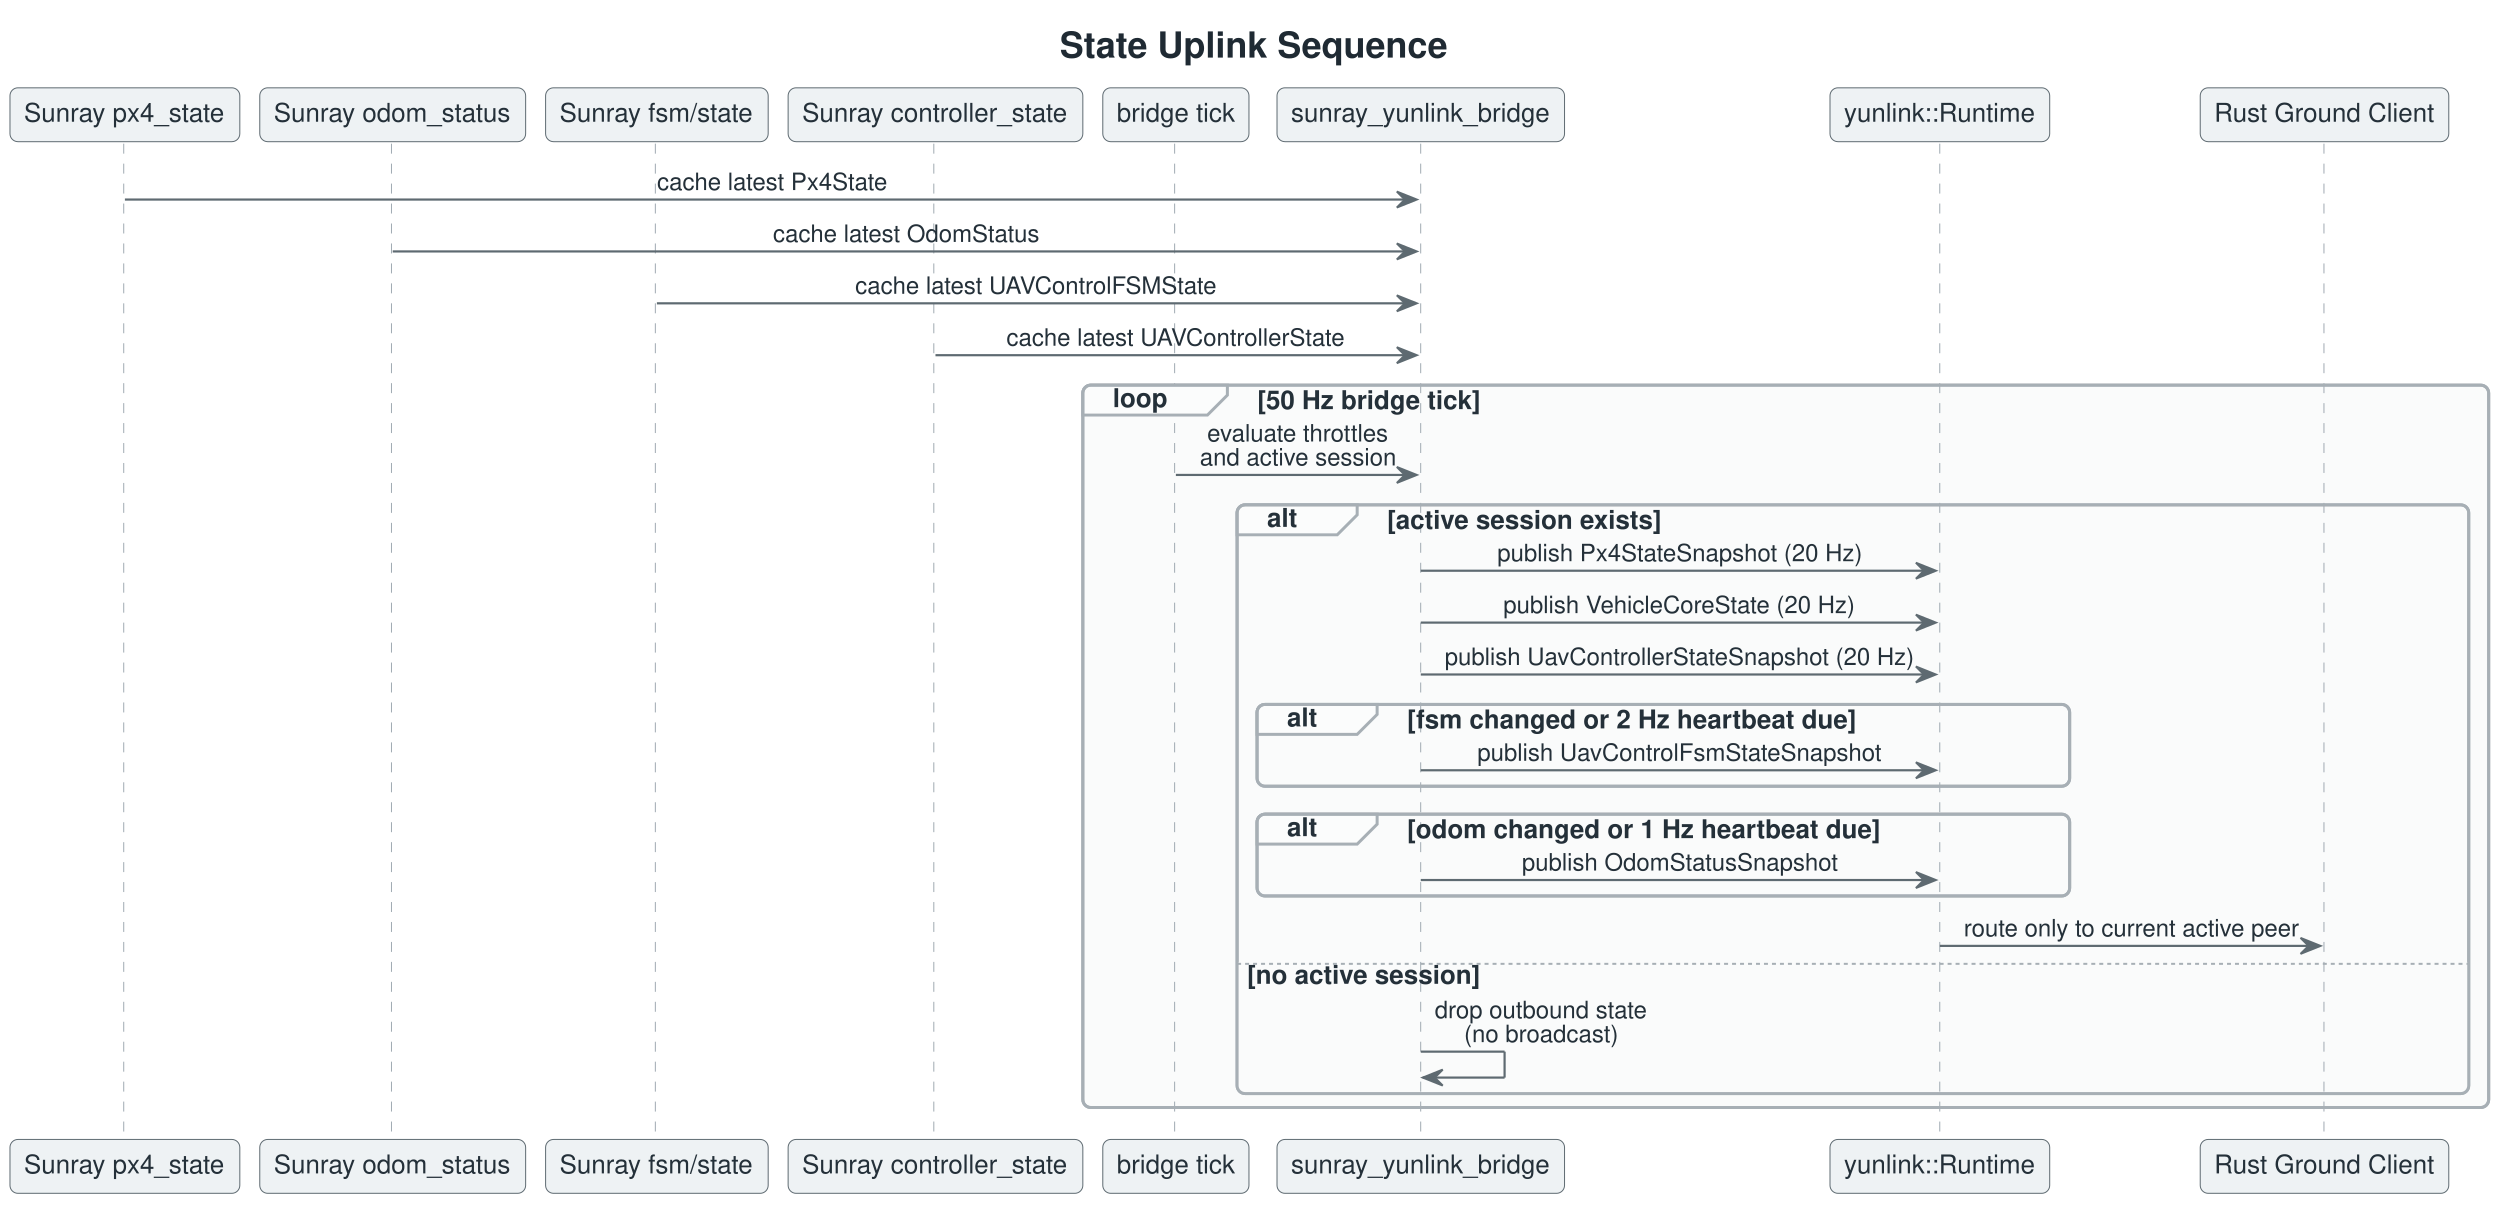
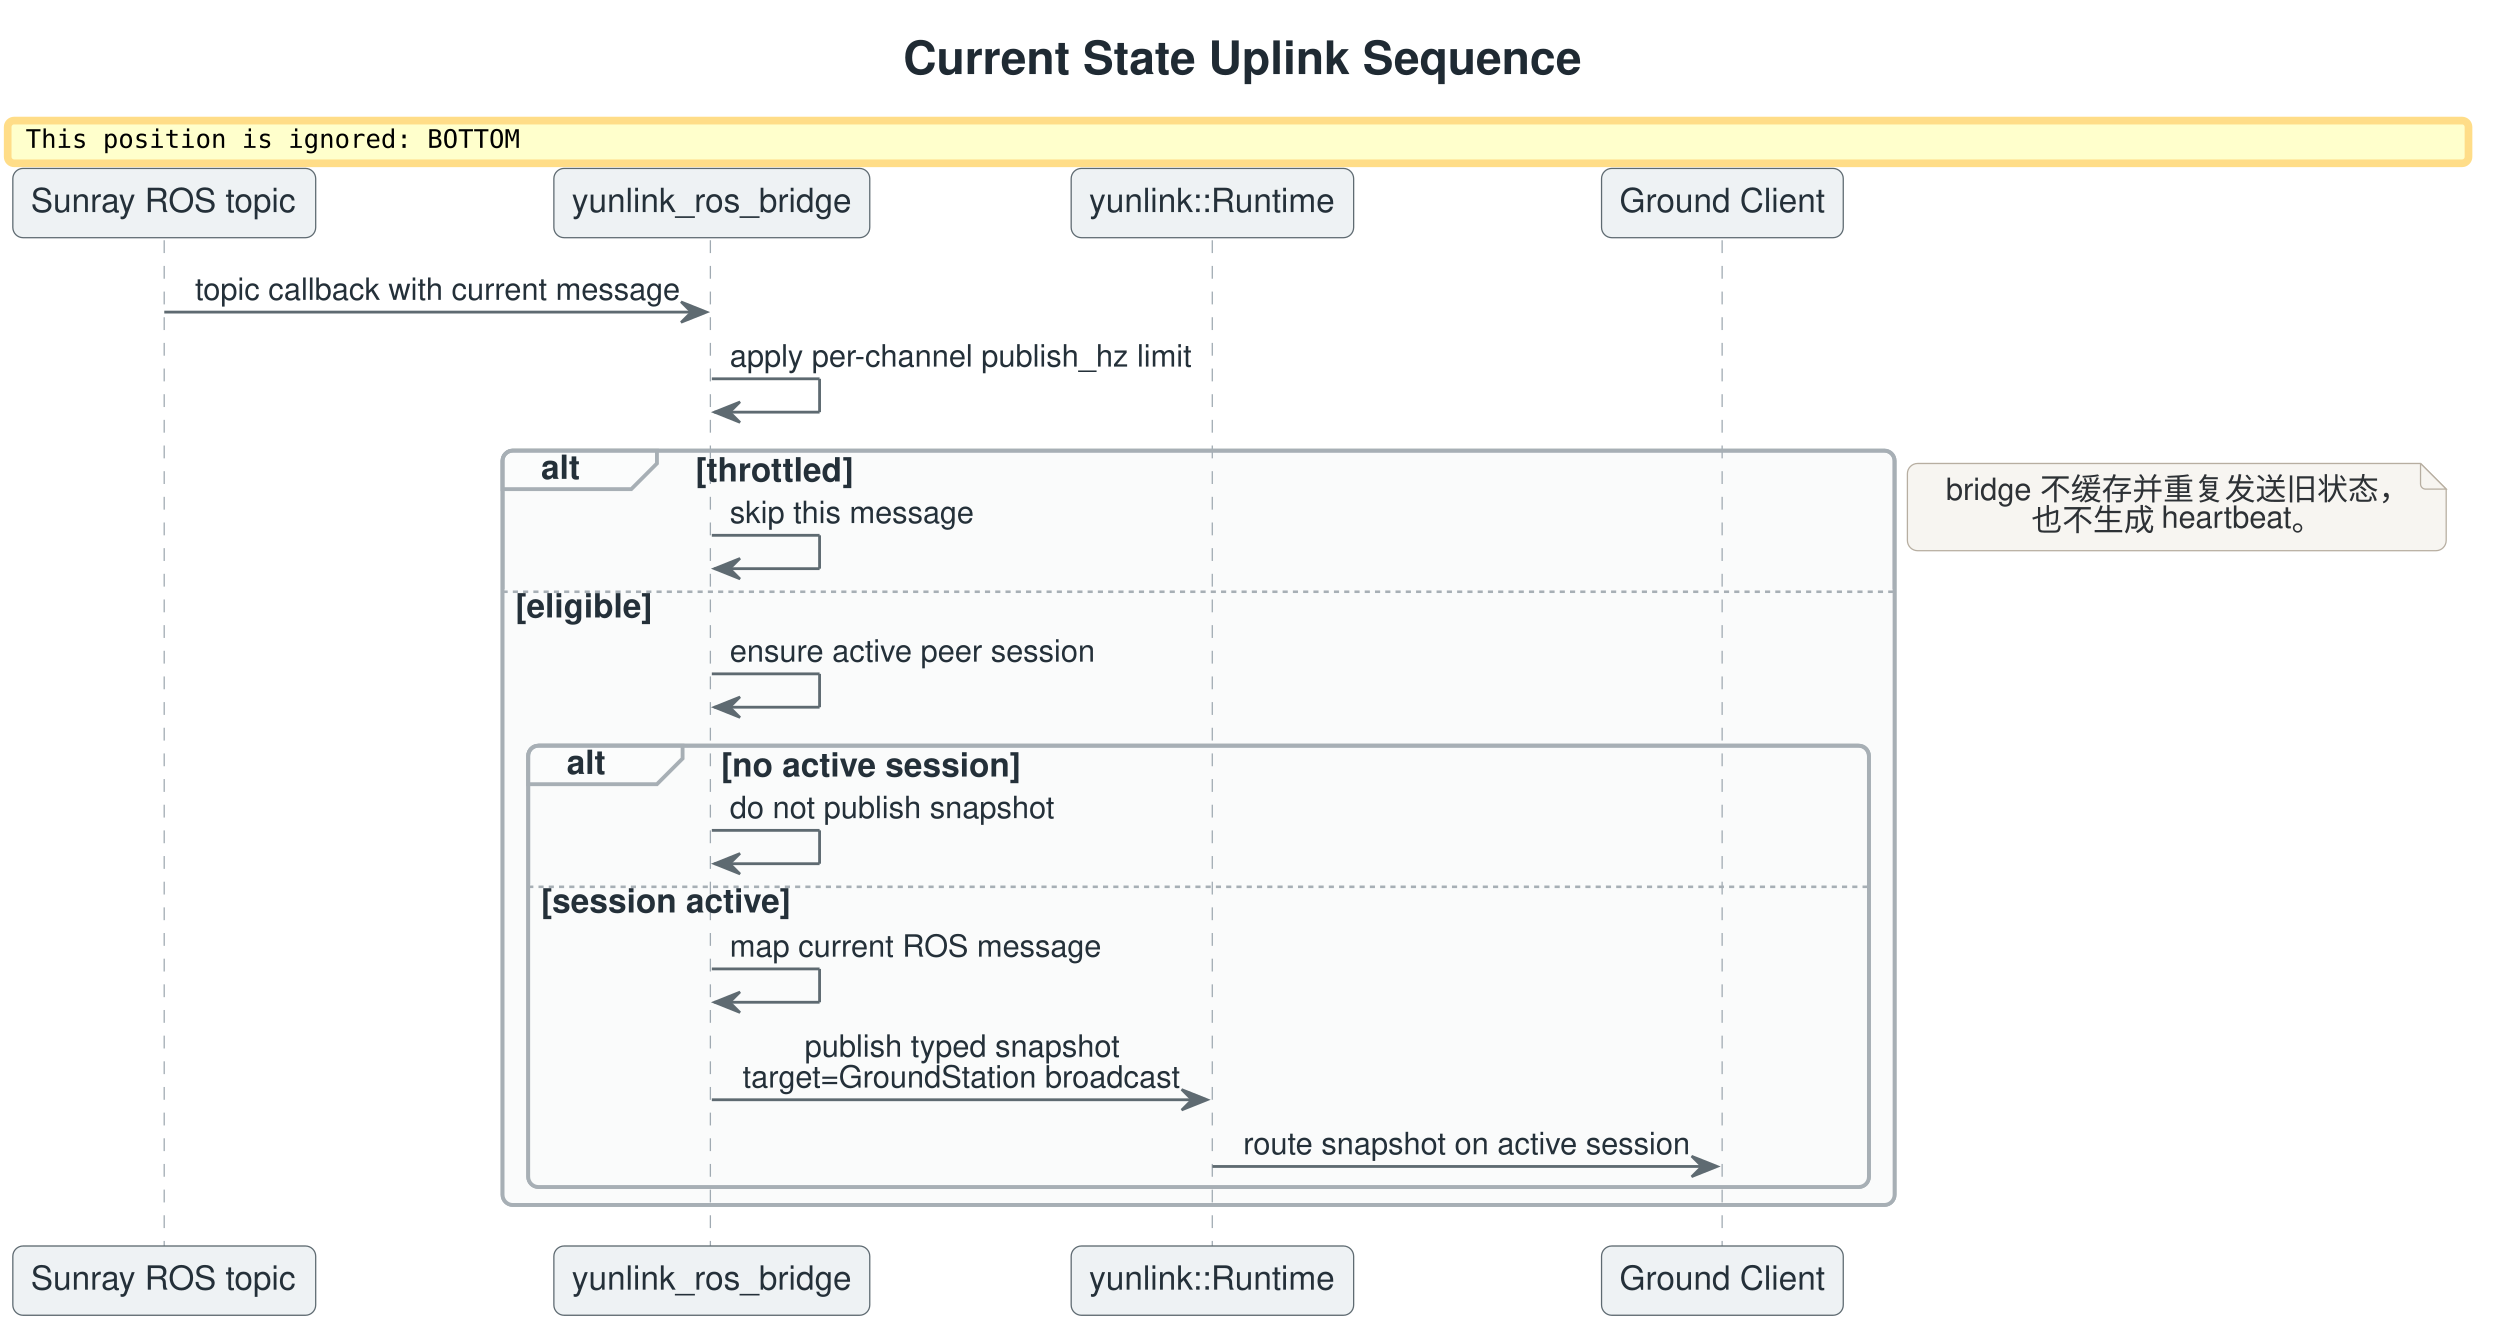
- <svg xmlns="http://www.w3.org/2000/svg" contentStyleType="text/css" data-diagram-type="SEQUENCE" height="880.833px" preserveAspectRatio="none" style="width:1827px;height:880px;background:#FFFFFF;" version="1.1" viewBox="0 0 1827 880" width="1827.292px" zoomAndPan="magnify">
+ <svg xmlns="http://www.w3.org/2000/svg" contentStyleType="text/css" data-diagram-type="SEQUENCE" height="758.333px" preserveAspectRatio="none" style="width:1421px;height:758px;background:#FFFFFF;" version="1.1" viewBox="0 0 1421 758" width="1421.875px" zoomAndPan="magnify">
  <defs />
  <g>
-     <text fill="#1F2A33" font-family="'Helvetica'" font-size="26.25" font-weight="bold" lengthAdjust="spacing" textLength="282.995" x="774.431" y="42.088">State Uplink Sequence</text>
-     <rect fill="#FAFBFB" height="527.917" rx="5.833" ry="5.833" style="stroke:#A7AFB5;stroke-width:2.188;" width="1027.398" x="791.335" y="281.458" />
-     <rect fill="#FAFBFB" height="430.208" rx="5.833" ry="5.833" style="stroke:#A7AFB5;stroke-width:2.188;" width="900.074" x="904.075" y="368.958" />
-     <rect fill="#FAFBFB" height="59.792" rx="5.833" ry="5.833" style="stroke:#A7AFB5;stroke-width:2.188;" width="593.849" x="918.659" y="514.792" />
-     <rect fill="#FAFBFB" height="59.792" rx="5.833" ry="5.833" style="stroke:#A7AFB5;stroke-width:2.188;" width="593.849" x="918.659" y="595" />
-     <path d="M904.075,702.917 L1804.149,702.917 L1804.149,793.333 A5.833,5.833 0 0 1 1798.316,799.167 L909.909,799.167 A5.833,5.833 0 0 1 904.075,793.333 L904.075,702.917" fill="#FAFBFB" style="stroke:none;stroke-width:1.458;" />
-     <g class="participant-lifeline" data-entity-uid="part1" data-qualified-name="PX4" id="part1-lifeline">
+     <g class="title" data-source-line="2">
+       <text fill="#1F2A33" font-family="'Helvetica'" font-size="26.25" font-weight="700" lengthAdjust="spacing" textLength="385.085" x="513.377" y="42.088">Current State Uplink Sequence</text>
+     </g>
+     <rect fill="#FFFFCC" height="24.268" rx="3.646" ry="3.646" style="stroke:#FFDD88;stroke-width:4.375;" width="1398.715" x="4.375" y="68.542" />
+     <text fill="#000000" font-family="monospace" font-size="14.583" lengthAdjust="spacing" textLength="280.957" x="14.583" y="84.059">This position is ignored: BOTTOM</text>
+     <rect fill="#FAFBFB" height="428.75" rx="5.833" ry="5.833" style="stroke:#A7AFB5;stroke-width:2.188;" width="791.22" x="285.654" y="256.143" />
+     <path d="M285.654,334.893 L1076.873,334.893 L1076.873,679.059 A5.833,5.833 0 0 1 1071.04,684.893 L291.487,684.893 A5.833,5.833 0 0 1 285.654,679.059 L285.654,334.893" fill="#FAFBFB" style="stroke:none;stroke-width:1.458;" />
+     <rect fill="#FAFBFB" height="250.833" rx="5.833" ry="5.833" style="stroke:#A7AFB5;stroke-width:2.188;" width="762.053" x="300.237" y="423.851" />
+     <path d="M300.237,502.601 L1062.29,502.601 L1062.29,668.851 A5.833,5.833 0 0 1 1056.457,674.684 L306.071,674.684 A5.833,5.833 0 0 1 300.237,668.851 L300.237,502.601" fill="#FAFBFB" style="stroke:none;stroke-width:1.458;" />
+     <g class="participant-lifeline" data-entity-uid="part1" data-qualified-name="ROS" data-source-line="4" id="part1-lifeline">
      <g>
-         <rect fill="#000000" fill-opacity="0" height="729.167" width="11.667" x="85.44" y="105" />
-         <line style="stroke:#A0AAB2;stroke-width:0.729;stroke-dasharray:7.292,7.292;" x1="90.417" x2="90.417" y1="105" y2="834.167" />
+         <rect fill="#000000" fill-opacity="0" height="573.125" width="11.667" x="87.532" y="136.559" />
+         <line style="stroke:#A0AAB2;stroke-width:0.729;stroke-dasharray:7.292,7.292;" x1="93.333" x2="93.333" y1="136.559" y2="709.684" />
      </g>
    </g>
-     <g class="participant-lifeline" data-entity-uid="part2" data-qualified-name="ODOM" id="part2-lifeline">
+     <g class="participant-lifeline" data-entity-uid="part2" data-qualified-name="BRIDGE" data-source-line="5" id="part2-lifeline">
      <g>
-         <rect fill="#000000" fill-opacity="0" height="729.167" width="11.667" x="281.156" y="105" />
-         <line style="stroke:#A0AAB2;stroke-width:0.729;stroke-dasharray:7.292,7.292;" x1="286.089" x2="286.089" y1="105" y2="834.167" />
+         <rect fill="#000000" fill-opacity="0" height="573.125" width="11.667" x="398.764" y="136.559" />
+         <line style="stroke:#A0AAB2;stroke-width:0.729;stroke-dasharray:7.292,7.292;" x1="403.779" x2="403.779" y1="136.559" y2="709.684" />
      </g>
    </g>
-     <g class="participant-lifeline" data-entity-uid="part3" data-qualified-name="FSM" id="part3-lifeline">
+     <g class="participant-lifeline" data-entity-uid="part3" data-qualified-name="RT" data-source-line="6" id="part3-lifeline">
      <g>
-         <rect fill="#000000" fill-opacity="0" height="729.167" width="11.667" x="474.219" y="105" />
-         <line style="stroke:#A0AAB2;stroke-width:0.729;stroke-dasharray:7.292,7.292;" x1="478.931" x2="478.931" y1="105" y2="834.167" />
+         <rect fill="#000000" fill-opacity="0" height="573.125" width="11.667" x="683.301" y="136.559" />
+         <line style="stroke:#A0AAB2;stroke-width:0.729;stroke-dasharray:7.292,7.292;" x1="689.064" x2="689.064" y1="136.559" y2="709.684" />
      </g>
    </g>
-     <g class="participant-lifeline" data-entity-uid="part4" data-qualified-name="CTRL" id="part4-lifeline">
+     <g class="participant-lifeline" data-entity-uid="part4" data-qualified-name="GROUND" data-source-line="7" id="part4-lifeline">
      <g>
-         <rect fill="#000000" fill-opacity="0" height="729.167" width="11.667" x="677.817" y="105" />
-         <line style="stroke:#A0AAB2;stroke-width:0.729;stroke-dasharray:7.292,7.292;" x1="682.424" x2="682.424" y1="105" y2="834.167" />
+         <rect fill="#000000" fill-opacity="0" height="573.125" width="11.667" x="973.179" y="136.559" />
+         <line style="stroke:#A0AAB2;stroke-width:0.729;stroke-dasharray:7.292,7.292;" x1="978.86" x2="978.86" y1="136.559" y2="709.684" />
      </g>
    </g>
-     <g class="participant-lifeline" data-entity-uid="part5" data-qualified-name="TICK" id="part5-lifeline">
-       <g>
-         <rect fill="#000000" fill-opacity="0" height="729.167" width="11.667" x="853.495" y="105" />
-         <line style="stroke:#A0AAB2;stroke-width:0.729;stroke-dasharray:7.292,7.292;" x1="858.418" x2="858.418" y1="105" y2="834.167" />
-       </g>
+     <g class="participant participant-head" data-entity-uid="part1" data-qualified-name="ROS" data-source-line="4" id="part1-head">
+       <rect fill="#EEF2F4" height="39.375" rx="5.833" ry="5.833" style="stroke:#5E6A71;stroke-width:0.729;" width="172.148" x="7.292" y="95.726" />
+       <text fill="#243039" font-family="'Helvetica'" font-size="18.958" lengthAdjust="spacing" textLength="151.732" x="17.5" y="120.532">Sunray ROS topic</text>
    </g>
-     <g class="participant-lifeline" data-entity-uid="part6" data-qualified-name="BRIDGE" id="part6-lifeline">
-       <g>
-         <rect fill="#000000" fill-opacity="0" height="729.167" width="11.667" x="1032.469" y="105" />
-         <line style="stroke:#A0AAB2;stroke-width:0.729;stroke-dasharray:7.292,7.292;" x1="1038.242" x2="1038.242" y1="105" y2="834.167" />
-       </g>
+     <g class="participant participant-tail" data-entity-uid="part1" data-qualified-name="ROS" data-source-line="4" id="part1-tail">
+       <rect fill="#EEF2F4" height="39.375" rx="5.833" ry="5.833" style="stroke:#5E6A71;stroke-width:0.729;" width="172.148" x="7.292" y="708.226" />
+       <text fill="#243039" font-family="'Helvetica'" font-size="18.958" lengthAdjust="spacing" textLength="151.732" x="17.5" y="733.033">Sunray ROS topic</text>
    </g>
-     <g class="participant-lifeline" data-entity-uid="part7" data-qualified-name="RT" id="part7-lifeline">
-       <g>
-         <rect fill="#000000" fill-opacity="0" height="729.167" width="11.667" x="1411.812" y="105" />
-         <line style="stroke:#A0AAB2;stroke-width:0.729;stroke-dasharray:7.292,7.292;" x1="1417.574" x2="1417.574" y1="105" y2="834.167" />
-       </g>
+     <g class="participant participant-head" data-entity-uid="part2" data-qualified-name="BRIDGE" data-source-line="5" id="part2-head">
+       <rect fill="#EEF2F4" height="39.375" rx="5.833" ry="5.833" style="stroke:#5E6A71;stroke-width:0.729;" width="179.554" x="314.821" y="95.726" />
+       <text fill="#243039" font-family="'Helvetica'" font-size="18.958" lengthAdjust="spacing" textLength="159.137" x="325.029" y="120.532">yunlink_ros_bridge</text>
    </g>
-     <g class="participant-lifeline" data-entity-uid="part8" data-qualified-name="GROUND" id="part8-lifeline">
-       <g>
-         <rect fill="#000000" fill-opacity="0" height="729.167" width="11.667" x="1692.914" y="105" />
-         <line style="stroke:#A0AAB2;stroke-width:0.729;stroke-dasharray:7.292,7.292;" x1="1698.346" x2="1698.346" y1="105" y2="834.167" />
-       </g>
+     <g class="participant participant-tail" data-entity-uid="part2" data-qualified-name="BRIDGE" data-source-line="5" id="part2-tail">
+       <rect fill="#EEF2F4" height="39.375" rx="5.833" ry="5.833" style="stroke:#5E6A71;stroke-width:0.729;" width="179.554" x="314.821" y="708.226" />
+       <text fill="#243039" font-family="'Helvetica'" font-size="18.958" lengthAdjust="spacing" textLength="159.137" x="325.029" y="733.033">yunlink_ros_bridge</text>
    </g>
-     <g class="participant participant-head" data-entity-uid="part1" data-qualified-name="PX4" id="part1-head">
-       <rect fill="#EEF2F4" height="39.375" rx="5.833" ry="5.833" style="stroke:#5E6A71;stroke-width:0.729;" width="167.964" x="7.292" y="64.167" />
-       <text fill="#243039" font-family="'Helvetica'" font-size="18.958" lengthAdjust="spacing" textLength="147.547" x="17.5" y="88.973">Sunray px4_state</text>
+     <g class="participant participant-head" data-entity-uid="part3" data-qualified-name="RT" data-source-line="6" id="part3-head">
+       <rect fill="#EEF2F4" height="39.375" rx="5.833" ry="5.833" style="stroke:#5E6A71;stroke-width:0.729;" width="160.558" x="608.856" y="95.726" />
+       <text fill="#243039" font-family="'Helvetica'" font-size="18.958" lengthAdjust="spacing" textLength="140.142" x="619.064" y="120.532">yunlink::Runtime</text>
    </g>
-     <g class="participant participant-tail" data-entity-uid="part1" data-qualified-name="PX4" id="part1-tail">
-       <rect fill="#EEF2F4" height="39.375" rx="5.833" ry="5.833" style="stroke:#5E6A71;stroke-width:0.729;" width="167.964" x="7.292" y="832.708" />
-       <text fill="#243039" font-family="'Helvetica'" font-size="18.958" lengthAdjust="spacing" textLength="147.547" x="17.5" y="857.515">Sunray px4_state</text>
+     <g class="participant participant-tail" data-entity-uid="part3" data-qualified-name="RT" data-source-line="6" id="part3-tail">
+       <rect fill="#EEF2F4" height="39.375" rx="5.833" ry="5.833" style="stroke:#5E6A71;stroke-width:0.729;" width="160.558" x="608.856" y="708.226" />
+       <text fill="#243039" font-family="'Helvetica'" font-size="18.958" lengthAdjust="spacing" textLength="140.142" x="619.064" y="733.033">yunlink::Runtime</text>
    </g>
-     <g class="participant participant-head" data-entity-uid="part2" data-qualified-name="ODOM" id="part2-head">
-       <rect fill="#EEF2F4" height="39.375" rx="5.833" ry="5.833" style="stroke:#5E6A71;stroke-width:0.729;" width="194.3" x="189.839" y="64.167" />
-       <text fill="#243039" font-family="'Helvetica'" font-size="18.958" lengthAdjust="spacing" textLength="173.883" x="200.047" y="88.973">Sunray odom_status</text>
+     <g class="participant participant-head" data-entity-uid="part4" data-qualified-name="GROUND" data-source-line="7" id="part4-head">
+       <rect fill="#EEF2F4" height="39.375" rx="5.833" ry="5.833" style="stroke:#5E6A71;stroke-width:0.729;" width="137.388" x="910.319" y="95.726" />
+       <text fill="#243039" font-family="'Helvetica'" font-size="18.958" lengthAdjust="spacing" textLength="116.971" x="920.527" y="120.532">Ground Client</text>
    </g>
-     <g class="participant participant-tail" data-entity-uid="part2" data-qualified-name="ODOM" id="part2-tail">
-       <rect fill="#EEF2F4" height="39.375" rx="5.833" ry="5.833" style="stroke:#5E6A71;stroke-width:0.729;" width="194.3" x="189.839" y="832.708" />
-       <text fill="#243039" font-family="'Helvetica'" font-size="18.958" lengthAdjust="spacing" textLength="173.883" x="200.047" y="857.515">Sunray odom_status</text>
+     <g class="participant participant-tail" data-entity-uid="part4" data-qualified-name="GROUND" data-source-line="7" id="part4-tail">
+       <rect fill="#EEF2F4" height="39.375" rx="5.833" ry="5.833" style="stroke:#5E6A71;stroke-width:0.729;" width="137.388" x="910.319" y="708.226" />
+       <text fill="#243039" font-family="'Helvetica'" font-size="18.958" lengthAdjust="spacing" textLength="116.971" x="920.527" y="733.033">Ground Client</text>
    </g>
-     <g class="participant participant-head" data-entity-uid="part3" data-qualified-name="FSM" id="part3-head">
-       <rect fill="#EEF2F4" height="39.375" rx="5.833" ry="5.833" style="stroke:#5E6A71;stroke-width:0.729;" width="162.66" x="398.722" y="64.167" />
-       <text fill="#243039" font-family="'Helvetica'" font-size="18.958" lengthAdjust="spacing" textLength="142.243" x="408.931" y="88.973">Sunray fsm/state</text>
+     <g class="message" data-entity-1="part1" data-entity-2="part2" data-source-line="9" id="msg1">
+       <polygon fill="#5E6A71" points="387.097,171.559,401.681,177.393,387.097,183.226,392.931,177.393" style="stroke:#5E6A71;stroke-width:1.458;" />
+       <line style="stroke:#5E6A71;stroke-width:1.604;" x1="93.366" x2="395.847" y1="177.393" y2="177.393" />
+       <text fill="#243039" font-family="'Helvetica'" font-size="17.5" lengthAdjust="spacing" textLength="276.232" x="110.866" y="170.451">topic callback with current message</text>
    </g>
-     <g class="participant participant-tail" data-entity-uid="part3" data-qualified-name="FSM" id="part3-tail">
-       <rect fill="#EEF2F4" height="39.375" rx="5.833" ry="5.833" style="stroke:#5E6A71;stroke-width:0.729;" width="162.66" x="398.722" y="832.708" />
-       <text fill="#243039" font-family="'Helvetica'" font-size="18.958" lengthAdjust="spacing" textLength="142.243" x="408.931" y="857.515">Sunray fsm/state</text>
+     <g class="message" data-entity-1="part2" data-entity-2="part2" data-source-line="10" id="msg2">
+       <line style="stroke:#5E6A71;stroke-width:1.604;" x1="404.597" x2="465.847" y1="215.309" y2="215.309" />
+       <line style="stroke:#5E6A71;stroke-width:1.604;" x1="465.847" x2="465.847" y1="215.309" y2="234.268" />
+       <line style="stroke:#5E6A71;stroke-width:1.604;" x1="406.056" x2="465.847" y1="234.268" y2="234.268" />
+       <polygon fill="#5E6A71" points="420.639,228.434,406.056,234.268,420.639,240.101,414.806,234.268" style="stroke:#5E6A71;stroke-width:1.458;" />
+       <text fill="#243039" font-family="'Helvetica'" font-size="17.5" lengthAdjust="spacing" textLength="263.619" x="414.806" y="208.368">apply per-channel publish_hz limit</text>
    </g>
-     <g class="participant participant-head" data-entity-uid="part4" data-qualified-name="CTRL" id="part4-head">
-       <rect fill="#EEF2F4" height="39.375" rx="5.833" ry="5.833" style="stroke:#5E6A71;stroke-width:0.729;" width="215.369" x="575.966" y="64.167" />
-       <text fill="#243039" font-family="'Helvetica'" font-size="18.958" lengthAdjust="spacing" textLength="194.952" x="586.174" y="88.973">Sunray controller_state</text>
+     <path d="M291.487,256.143 L373.403,256.143 L373.403,263.434 L358.82,278.018 L285.654,278.018 L285.654,261.976 A5.833,5.833 0 0 1 291.487,256.143" fill="#FBFCFC" style="stroke:#A7AFB5;stroke-width:2.188;" />
+     <rect fill="none" height="428.75" rx="5.833" ry="5.833" style="stroke:#A7AFB5;stroke-width:2.188;" width="791.22" x="285.654" y="256.143" />
+     <text fill="#243039" font-family="'Helvetica'" font-size="18.958" font-weight="700" lengthAdjust="spacing" textLength="22.124" x="307.529" y="272.199">alt</text>
+     <text fill="#243039" font-family="'Helvetica'" font-size="18.958" font-weight="700" lengthAdjust="spacing" textLength="89.497" x="395.278" y="273.658">[throttled]</text>
+     <path d="M1084.165,269.268 L1084.165,307.184 A5.833,5.833 0 0 0 1089.998,313.018 L1384.582,313.018 A5.833,5.833 0 0 0 1390.415,307.184 L1390.415,278.018 L1375.832,263.434 L1089.998,263.434 A5.833,5.833 0 0 0 1084.165,269.268" fill="#F7F5F1" style="stroke:#B7AEA1;stroke-width:0.729;" />
+     <path d="M1375.832,263.434 L1375.832,275.101 A2.917,2.917 0 0 0 1378.748,278.018 L1390.415,278.018 L1375.832,263.434" fill="#F7F5F1" style="stroke:#B7AEA1;stroke-width:0.729;" />
+     <text fill="#2D3135" font-family="'Helvetica'" font-size="17.5" lengthAdjust="spacing" textLength="263.508" x="1106.04" y="284.201">bridge 不缓存并重复发送旧状态，</text>
+     <text fill="#2D3135" font-family="'Helvetica'" font-size="17.5" lengthAdjust="spacing" textLength="166.31" x="1154.639" y="301.701">也不生成 heartbeat。</text>
+     <g class="message" data-entity-1="part2" data-entity-2="part2" data-source-line="12" id="msg3">
+       <line style="stroke:#5E6A71;stroke-width:1.604;" x1="404.597" x2="465.847" y1="304.268" y2="304.268" />
+       <line style="stroke:#5E6A71;stroke-width:1.604;" x1="465.847" x2="465.847" y1="304.268" y2="323.226" />
+       <line style="stroke:#5E6A71;stroke-width:1.604;" x1="406.056" x2="465.847" y1="323.226" y2="323.226" />
+       <polygon fill="#5E6A71" points="420.639,317.393,406.056,323.226,420.639,329.059,414.806,323.226" style="stroke:#5E6A71;stroke-width:1.458;" />
+       <text fill="#243039" font-family="'Helvetica'" font-size="17.5" lengthAdjust="spacing" textLength="139.086" x="414.806" y="297.326">skip this message</text>
    </g>
-     <g class="participant participant-tail" data-entity-uid="part4" data-qualified-name="CTRL" id="part4-tail">
-       <rect fill="#EEF2F4" height="39.375" rx="5.833" ry="5.833" style="stroke:#5E6A71;stroke-width:0.729;" width="215.369" x="575.966" y="832.708" />
-       <text fill="#243039" font-family="'Helvetica'" font-size="18.958" lengthAdjust="spacing" textLength="194.952" x="586.174" y="857.515">Sunray controller_state</text>
+     <line style="stroke:#A7AFB5;stroke-width:1.458;stroke-dasharray:2.917,2.917;" x1="285.654" x2="1076.873" y1="336.351" y2="336.351" />
+     <text fill="#243039" font-family="'Helvetica'" font-size="18.958" font-weight="700" lengthAdjust="spacing" textLength="77.944" x="292.946" y="350.949">[eligible]</text>
+     <g class="message" data-entity-1="part2" data-entity-2="part2" data-source-line="14" id="msg4">
+       <line style="stroke:#5E6A71;stroke-width:1.604;" x1="404.597" x2="465.847" y1="383.018" y2="383.018" />
+       <line style="stroke:#5E6A71;stroke-width:1.604;" x1="465.847" x2="465.847" y1="383.018" y2="401.976" />
+       <line style="stroke:#5E6A71;stroke-width:1.604;" x1="406.056" x2="465.847" y1="401.976" y2="401.976" />
+       <polygon fill="#5E6A71" points="420.639,396.143,406.056,401.976,420.639,407.809,414.806,401.976" style="stroke:#5E6A71;stroke-width:1.458;" />
+       <text fill="#243039" font-family="'Helvetica'" font-size="17.5" lengthAdjust="spacing" textLength="208.171" x="414.806" y="376.076">ensure active peer session</text>
    </g>
-     <g class="participant participant-head" data-entity-uid="part5" data-qualified-name="TICK" id="part5-head">
-       <rect fill="#EEF2F4" height="39.375" rx="5.833" ry="5.833" style="stroke:#5E6A71;stroke-width:0.729;" width="106.822" x="805.918" y="64.167" />
-       <text fill="#243039" font-family="'Helvetica'" font-size="18.958" lengthAdjust="spacing" textLength="86.405" x="816.126" y="88.973">bridge tick</text>
+     <path d="M306.071,423.851 L387.986,423.851 L387.986,431.143 L373.403,445.726 L300.237,445.726 L300.237,429.684 A5.833,5.833 0 0 1 306.071,423.851" fill="#FBFCFC" style="stroke:#A7AFB5;stroke-width:2.188;" />
+     <rect fill="none" height="250.833" rx="5.833" ry="5.833" style="stroke:#A7AFB5;stroke-width:2.188;" width="762.053" x="300.237" y="423.851" />
+     <text fill="#243039" font-family="'Helvetica'" font-size="18.958" font-weight="700" lengthAdjust="spacing" textLength="22.124" x="322.112" y="439.908">alt</text>
+     <text fill="#243039" font-family="'Helvetica'" font-size="18.958" font-weight="700" lengthAdjust="spacing" textLength="170.68" x="409.861" y="441.366">[no active session]</text>
+     <g class="message" data-entity-1="part2" data-entity-2="part2" data-source-line="16" id="msg5">
+       <line style="stroke:#5E6A71;stroke-width:1.604;" x1="404.597" x2="465.847" y1="471.976" y2="471.976" />
+       <line style="stroke:#5E6A71;stroke-width:1.604;" x1="465.847" x2="465.847" y1="471.976" y2="490.934" />
+       <line style="stroke:#5E6A71;stroke-width:1.604;" x1="406.056" x2="465.847" y1="490.934" y2="490.934" />
+       <polygon fill="#5E6A71" points="420.639,485.101,406.056,490.934,420.639,496.768,414.806,490.934" style="stroke:#5E6A71;stroke-width:1.458;" />
+       <text fill="#243039" font-family="'Helvetica'" font-size="17.5" lengthAdjust="spacing" textLength="184.861" x="414.806" y="465.035">do not publish snapshot</text>
    </g>
-     <g class="participant participant-tail" data-entity-uid="part5" data-qualified-name="TICK" id="part5-tail">
-       <rect fill="#EEF2F4" height="39.375" rx="5.833" ry="5.833" style="stroke:#5E6A71;stroke-width:0.729;" width="106.822" x="805.918" y="832.708" />
-       <text fill="#243039" font-family="'Helvetica'" font-size="18.958" lengthAdjust="spacing" textLength="86.405" x="816.126" y="857.515">bridge tick</text>
+     <line style="stroke:#A7AFB5;stroke-width:1.458;stroke-dasharray:2.917,2.917;" x1="300.237" x2="1062.29" y1="504.059" y2="504.059" />
+     <text fill="#243039" font-family="'Helvetica'" font-size="18.958" font-weight="700" lengthAdjust="spacing" textLength="142.252" x="307.529" y="518.658">[session active]</text>
+     <g class="message" data-entity-1="part2" data-entity-2="part2" data-source-line="18" id="msg6">
+       <line style="stroke:#5E6A71;stroke-width:1.604;" x1="404.597" x2="465.847" y1="550.726" y2="550.726" />
+       <line style="stroke:#5E6A71;stroke-width:1.604;" x1="465.847" x2="465.847" y1="550.726" y2="569.684" />
+       <line style="stroke:#5E6A71;stroke-width:1.604;" x1="406.056" x2="465.847" y1="569.684" y2="569.684" />
+       <polygon fill="#5E6A71" points="420.639,563.851,406.056,569.684,420.639,575.518,414.806,569.684" style="stroke:#5E6A71;stroke-width:1.458;" />
+       <text fill="#243039" font-family="'Helvetica'" font-size="17.5" lengthAdjust="spacing" textLength="212.025" x="414.806" y="543.785">map current ROS message</text>
    </g>
-     <g class="participant participant-head" data-entity-uid="part6" data-qualified-name="BRIDGE" id="part6-head">
-       <rect fill="#EEF2F4" height="39.375" rx="5.833" ry="5.833" style="stroke:#5E6A71;stroke-width:0.729;" width="210.12" x="933.242" y="64.167" />
-       <text fill="#243039" font-family="'Helvetica'" font-size="18.958" lengthAdjust="spacing" textLength="189.704" x="943.45" y="88.973">sunray_yunlink_bridge</text>
+     <g class="message" data-entity-1="part2" data-entity-2="part3" data-source-line="19" id="msg7">
+       <polygon fill="#5E6A71" points="671.635,619.268,686.218,625.101,671.635,630.934,677.468,625.101" style="stroke:#5E6A71;stroke-width:1.458;" />
+       <line style="stroke:#5E6A71;stroke-width:1.604;" x1="404.597" x2="680.385" y1="625.101" y2="625.101" />
+       <text fill="#243039" font-family="'Helvetica'" font-size="17.5" lengthAdjust="spacing" textLength="179.016" x="457.358" y="600.66">publish typed snapshot</text>
+       <text fill="#243039" font-family="'Helvetica'" font-size="17.5" lengthAdjust="spacing" textLength="249.537" x="422.097" y="618.16">target=GroundStation broadcast</text>
    </g>
-     <g class="participant participant-tail" data-entity-uid="part6" data-qualified-name="BRIDGE" id="part6-tail">
-       <rect fill="#EEF2F4" height="39.375" rx="5.833" ry="5.833" style="stroke:#5E6A71;stroke-width:0.729;" width="210.12" x="933.242" y="832.708" />
-       <text fill="#243039" font-family="'Helvetica'" font-size="18.958" lengthAdjust="spacing" textLength="189.704" x="943.45" y="857.515">sunray_yunlink_bridge</text>
-     </g>
-     <g class="participant participant-head" data-entity-uid="part7" data-qualified-name="RT" id="part7-head">
-       <rect fill="#EEF2F4" height="39.375" rx="5.833" ry="5.833" style="stroke:#5E6A71;stroke-width:0.729;" width="160.558" x="1337.366" y="64.167" />
-       <text fill="#243039" font-family="'Helvetica'" font-size="18.958" lengthAdjust="spacing" textLength="140.142" x="1347.574" y="88.973">yunlink::Runtime</text>
-     </g>
-     <g class="participant participant-tail" data-entity-uid="part7" data-qualified-name="RT" id="part7-tail">
-       <rect fill="#EEF2F4" height="39.375" rx="5.833" ry="5.833" style="stroke:#5E6A71;stroke-width:0.729;" width="160.558" x="1337.366" y="832.708" />
-       <text fill="#243039" font-family="'Helvetica'" font-size="18.958" lengthAdjust="spacing" textLength="140.142" x="1347.574" y="857.515">yunlink::Runtime</text>
-     </g>
-     <g class="participant participant-head" data-entity-uid="part8" data-qualified-name="GROUND" id="part8-head">
-       <rect fill="#EEF2F4" height="39.375" rx="5.833" ry="5.833" style="stroke:#5E6A71;stroke-width:0.729;" width="181.637" x="1607.929" y="64.167" />
-       <text fill="#243039" font-family="'Helvetica'" font-size="18.958" lengthAdjust="spacing" textLength="161.22" x="1618.138" y="88.973">Rust Ground Client</text>
-     </g>
-     <g class="participant participant-tail" data-entity-uid="part8" data-qualified-name="GROUND" id="part8-tail">
-       <rect fill="#EEF2F4" height="39.375" rx="5.833" ry="5.833" style="stroke:#5E6A71;stroke-width:0.729;" width="181.637" x="1607.929" y="832.708" />
-       <text fill="#243039" font-family="'Helvetica'" font-size="18.958" lengthAdjust="spacing" textLength="161.22" x="1618.138" y="857.515">Rust Ground Client</text>
-     </g>
-     <g class="message" data-entity-1="part1" data-entity-2="part6" id="msg1">
-       <polygon fill="#5E6A71" points="1020.802,140,1035.385,145.833,1020.802,151.667,1026.635,145.833" style="stroke:#5E6A71;stroke-width:1.458;" />
-       <line style="stroke:#5E6A71;stroke-width:1.604;" x1="91.274" x2="1029.552" y1="145.833" y2="145.833" />
-       <text fill="#243039" font-family="'Helvetica'" font-size="17.5" lengthAdjust="spacing" textLength="169.266" x="480.155" y="138.892">cache latest Px4State</text>
-     </g>
-     <g class="message" data-entity-1="part2" data-entity-2="part6" id="msg2">
-       <polygon fill="#5E6A71" points="1020.802,177.917,1035.385,183.75,1020.802,189.583,1026.635,183.75" style="stroke:#5E6A71;stroke-width:1.458;" />
-       <line style="stroke:#5E6A71;stroke-width:1.604;" x1="286.989" x2="1029.552" y1="183.75" y2="183.75" />
-       <text fill="#243039" font-family="'Helvetica'" font-size="17.5" lengthAdjust="spacing" textLength="195.516" x="564.887" y="176.809">cache latest OdomStatus</text>
-     </g>
-     <g class="message" data-entity-1="part3" data-entity-2="part6" id="msg3">
-       <polygon fill="#5E6A71" points="1020.802,215.833,1035.385,221.667,1020.802,227.5,1026.635,221.667" style="stroke:#5E6A71;stroke-width:1.458;" />
-       <line style="stroke:#5E6A71;stroke-width:1.604;" x1="480.052" x2="1029.552" y1="221.667" y2="221.667" />
-       <text fill="#243039" font-family="'Helvetica'" font-size="17.5" lengthAdjust="spacing" textLength="268.447" x="624.953" y="214.725">cache latest UAVControlFSMState</text>
-     </g>
-     <g class="message" data-entity-1="part4" data-entity-2="part6" id="msg4">
-       <polygon fill="#5E6A71" points="1020.802,253.75,1035.385,259.583,1020.802,265.417,1026.635,259.583" style="stroke:#5E6A71;stroke-width:1.458;" />
-       <line style="stroke:#5E6A71;stroke-width:1.604;" x1="683.65" x2="1029.552" y1="259.583" y2="259.583" />
-       <text fill="#243039" font-family="'Helvetica'" font-size="17.5" lengthAdjust="spacing" textLength="250.956" x="735.498" y="252.642">cache latest UAVControllerState</text>
-     </g>
-     <path d="M797.168,281.458 L896.968,281.458 L896.968,288.75 L882.385,303.333 L791.335,303.333 L791.335,287.292 A5.833,5.833 0 0 1 797.168,281.458" fill="#FBFCFC" style="stroke:#A7AFB5;stroke-width:2.188;" />
-     <rect fill="none" height="527.917" rx="5.833" ry="5.833" style="stroke:#A7AFB5;stroke-width:2.188;" width="1027.398" x="791.335" y="281.458" />
-     <text fill="#243039" font-family="'Helvetica'" font-size="18.958" font-weight="bold" lengthAdjust="spacing" textLength="40.009" x="813.21" y="297.515">loop</text>
-     <text fill="#243039" font-family="'Helvetica'" font-size="18.958" font-weight="bold" lengthAdjust="spacing" textLength="163.284" x="918.843" y="298.973">[50 Hz bridge tick]</text>
-     <g class="message" data-entity-1="part5" data-entity-2="part6" id="msg5">
-       <polygon fill="#5E6A71" points="1020.802,341.25,1035.385,347.083,1020.802,352.917,1026.635,347.083" style="stroke:#5E6A71;stroke-width:1.458;" />
-       <line style="stroke:#5E6A71;stroke-width:1.604;" x1="859.329" x2="1029.552" y1="347.083" y2="347.083" />
-       <text fill="#243039" font-family="'Helvetica'" font-size="17.5" lengthAdjust="spacing" textLength="133.275" x="882.178" y="322.642">evaluate throttles</text>
-       <text fill="#243039" font-family="'Helvetica'" font-size="17.5" lengthAdjust="spacing" textLength="143.973" x="876.829" y="340.142">and active session</text>
-     </g>
-     <path d="M909.909,368.958 L991.824,368.958 L991.824,376.25 L977.241,390.833 L904.075,390.833 L904.075,374.792 A5.833,5.833 0 0 1 909.909,368.958" fill="#FBFCFC" style="stroke:#A7AFB5;stroke-width:2.188;" />
-     <rect fill="none" height="430.208" rx="5.833" ry="5.833" style="stroke:#A7AFB5;stroke-width:2.188;" width="900.074" x="904.075" y="368.958" />
-     <text fill="#243039" font-family="'Helvetica'" font-size="18.958" font-weight="bold" lengthAdjust="spacing" textLength="22.124" x="925.95" y="385.015">alt</text>
-     <text fill="#243039" font-family="'Helvetica'" font-size="18.958" font-weight="bold" lengthAdjust="spacing" textLength="201.275" x="1013.699" y="386.473">[active session exists]</text>
-     <g class="message" data-entity-1="part6" data-entity-2="part7" id="msg6">
-       <polygon fill="#5E6A71" points="1400.145,411.25,1414.729,417.083,1400.145,422.917,1405.979,417.083" style="stroke:#5E6A71;stroke-width:1.458;" />
-       <line style="stroke:#5E6A71;stroke-width:1.604;" x1="1038.302" x2="1408.895" y1="417.083" y2="417.083" />
-       <text fill="#243039" font-family="'Helvetica'" font-size="17.5" lengthAdjust="spacing" textLength="267.516" x="1094.216" y="410.142">publish Px4StateSnapshot (20 Hz)</text>
-     </g>
-     <g class="message" data-entity-1="part6" data-entity-2="part7" id="msg7">
-       <polygon fill="#5E6A71" points="1400.145,449.167,1414.729,455,1400.145,460.833,1405.979,455" style="stroke:#5E6A71;stroke-width:1.458;" />
-       <line style="stroke:#5E6A71;stroke-width:1.604;" x1="1038.302" x2="1408.895" y1="455" y2="455" />
-       <text fill="#243039" font-family="'Helvetica'" font-size="17.5" lengthAdjust="spacing" textLength="258.74" x="1098.603" y="448.059">publish VehicleCoreState (20 Hz)</text>
-     </g>
-     <g class="message" data-entity-1="part6" data-entity-2="part7" id="msg8">
-       <polygon fill="#5E6A71" points="1400.145,487.083,1414.729,492.917,1400.145,498.75,1405.979,492.917" style="stroke:#5E6A71;stroke-width:1.458;" />
-       <line style="stroke:#5E6A71;stroke-width:1.604;" x1="1038.302" x2="1408.895" y1="492.917" y2="492.917" />
-       <text fill="#243039" font-family="'Helvetica'" font-size="17.5" lengthAdjust="spacing" textLength="344.343" x="1055.802" y="485.975">publish UavControllerStateSnapshot (20 Hz)</text>
-     </g>
-     <path d="M924.492,514.792 L1006.408,514.792 L1006.408,522.083 L991.824,536.667 L918.659,536.667 L918.659,520.625 A5.833,5.833 0 0 1 924.492,514.792" fill="#FBFCFC" style="stroke:#A7AFB5;stroke-width:2.188;" />
-     <rect fill="none" height="59.792" rx="5.833" ry="5.833" style="stroke:#A7AFB5;stroke-width:2.188;" width="593.849" x="918.659" y="514.792" />
-     <text fill="#243039" font-family="'Helvetica'" font-size="18.958" font-weight="bold" lengthAdjust="spacing" textLength="22.124" x="940.534" y="530.848">alt</text>
-     <text fill="#243039" font-family="'Helvetica'" font-size="18.958" font-weight="bold" lengthAdjust="spacing" textLength="327.614" x="1028.283" y="532.307">[fsm changed or 2 Hz heartbeat due]</text>
-     <g class="message" data-entity-1="part6" data-entity-2="part7" id="msg9">
-       <polygon fill="#5E6A71" points="1400.145,557.083,1414.729,562.917,1400.145,568.75,1405.979,562.917" style="stroke:#5E6A71;stroke-width:1.458;" />
-       <line style="stroke:#5E6A71;stroke-width:1.604;" x1="1038.302" x2="1408.895" y1="562.917" y2="562.917" />
-       <text fill="#243039" font-family="'Helvetica'" font-size="17.5" lengthAdjust="spacing" textLength="296.68" x="1079.634" y="555.975">publish UavControlFsmStateSnapshot</text>
-     </g>
-     <path d="M924.492,595 L1006.408,595 L1006.408,602.292 L991.824,616.875 L918.659,616.875 L918.659,600.833 A5.833,5.833 0 0 1 924.492,595" fill="#FBFCFC" style="stroke:#A7AFB5;stroke-width:2.188;" />
-     <rect fill="none" height="59.792" rx="5.833" ry="5.833" style="stroke:#A7AFB5;stroke-width:2.188;" width="593.849" x="918.659" y="595" />
-     <text fill="#243039" font-family="'Helvetica'" font-size="18.958" font-weight="bold" lengthAdjust="spacing" textLength="22.124" x="940.534" y="611.057">alt</text>
-     <text fill="#243039" font-family="'Helvetica'" font-size="18.958" font-weight="bold" lengthAdjust="spacing" textLength="345.499" x="1028.283" y="612.515">[odom changed or 1 Hz heartbeat due]</text>
-     <g class="message" data-entity-1="part6" data-entity-2="part7" id="msg10">
-       <polygon fill="#5E6A71" points="1400.145,637.292,1414.729,643.125,1400.145,648.958,1405.979,643.125" style="stroke:#5E6A71;stroke-width:1.458;" />
-       <line style="stroke:#5E6A71;stroke-width:1.604;" x1="1038.302" x2="1408.895" y1="643.125" y2="643.125" />
-       <text fill="#243039" font-family="'Helvetica'" font-size="17.5" lengthAdjust="spacing" textLength="231.533" x="1112.207" y="636.184">publish OdomStatusSnapshot</text>
-     </g>
-     <g class="message" data-entity-1="part7" data-entity-2="part8" id="msg11">
-       <polygon fill="#5E6A71" points="1681.248,685.417,1695.831,691.25,1681.248,697.083,1687.081,691.25" style="stroke:#5E6A71;stroke-width:1.458;" />
-       <line style="stroke:#5E6A71;stroke-width:1.604;" x1="1417.645" x2="1689.998" y1="691.25" y2="691.25" />
-       <text fill="#243039" font-family="'Helvetica'" font-size="17.5" lengthAdjust="spacing" textLength="246.102" x="1435.145" y="684.309">route only to current active peer</text>
-     </g>
-     <line style="stroke:#A7AFB5;stroke-width:1.458;stroke-dasharray:2.917,2.917;" x1="904.075" x2="1804.149" y1="704.375" y2="704.375" />
-     <text fill="#243039" font-family="'Helvetica'" font-size="18.958" font-weight="bold" lengthAdjust="spacing" textLength="170.68" x="911.367" y="718.973">[no active session]</text>
-     <g class="message" data-entity-1="part6" data-entity-2="part6" id="msg12">
-       <line style="stroke:#5E6A71;stroke-width:1.604;" x1="1038.302" x2="1099.552" y1="768.542" y2="768.542" />
-       <line style="stroke:#5E6A71;stroke-width:1.604;" x1="1099.552" x2="1099.552" y1="768.542" y2="787.5" />
-       <line style="stroke:#5E6A71;stroke-width:1.604;" x1="1039.76" x2="1099.552" y1="787.5" y2="787.5" />
-       <polygon fill="#5E6A71" points="1054.344,781.667,1039.76,787.5,1054.344,793.333,1048.51,787.5" style="stroke:#5E6A71;stroke-width:1.458;" />
-       <text fill="#243039" font-family="'Helvetica'" font-size="17.5" lengthAdjust="spacing" textLength="155.68" x="1048.51" y="744.1">drop outbound state</text>
-       <text fill="#243039" font-family="'Helvetica'" font-size="17.5" lengthAdjust="spacing" textLength="112.836" x="1069.932" y="761.6">(no broadcast)</text>
+     <g class="message" data-entity-1="part3" data-entity-2="part4" data-source-line="20" id="msg8">
+       <polygon fill="#5E6A71" points="961.513,657.184,976.096,663.018,961.513,668.851,967.346,663.018" style="stroke:#5E6A71;stroke-width:1.458;" />
+       <line style="stroke:#5E6A71;stroke-width:1.604;" x1="689.135" x2="970.263" y1="663.018" y2="663.018" />
+       <text fill="#243039" font-family="'Helvetica'" font-size="17.5" lengthAdjust="spacing" textLength="254.878" x="706.635" y="656.076">route snapshot on active session</text>
    </g>
  </g>
</svg>
